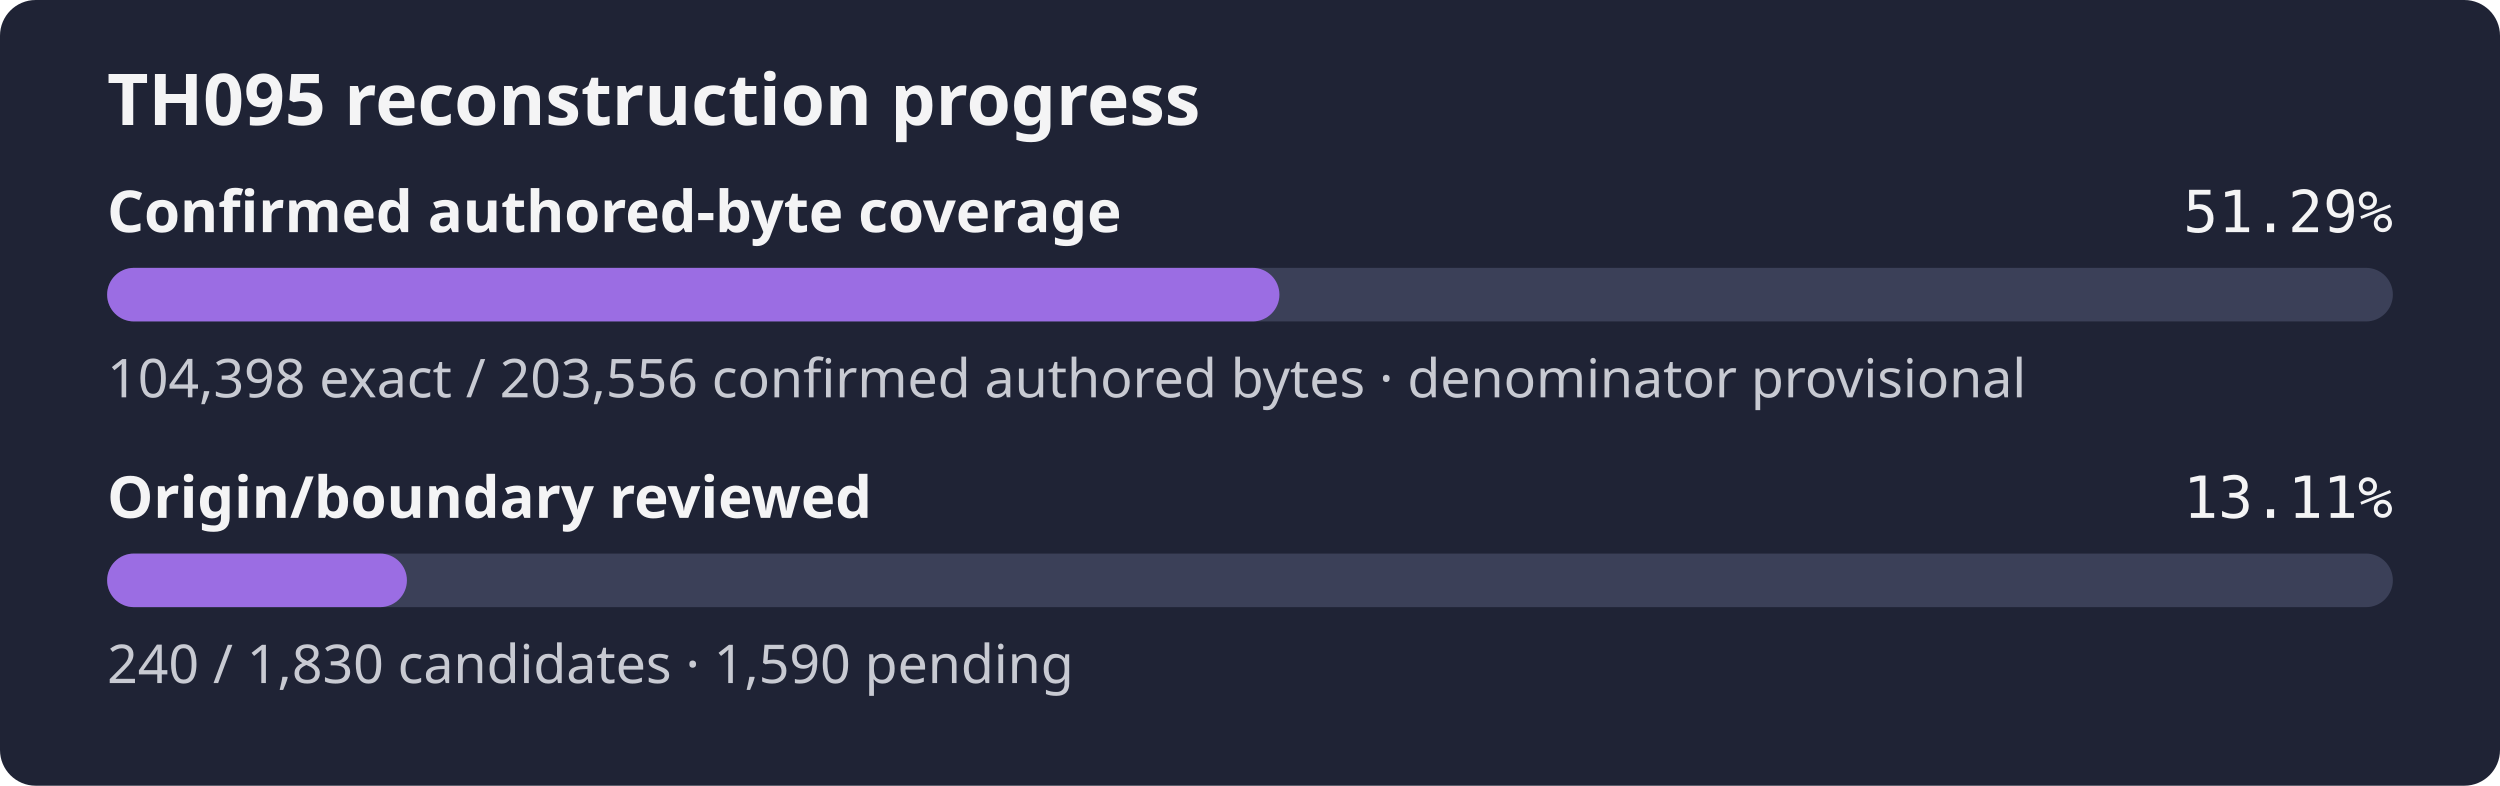
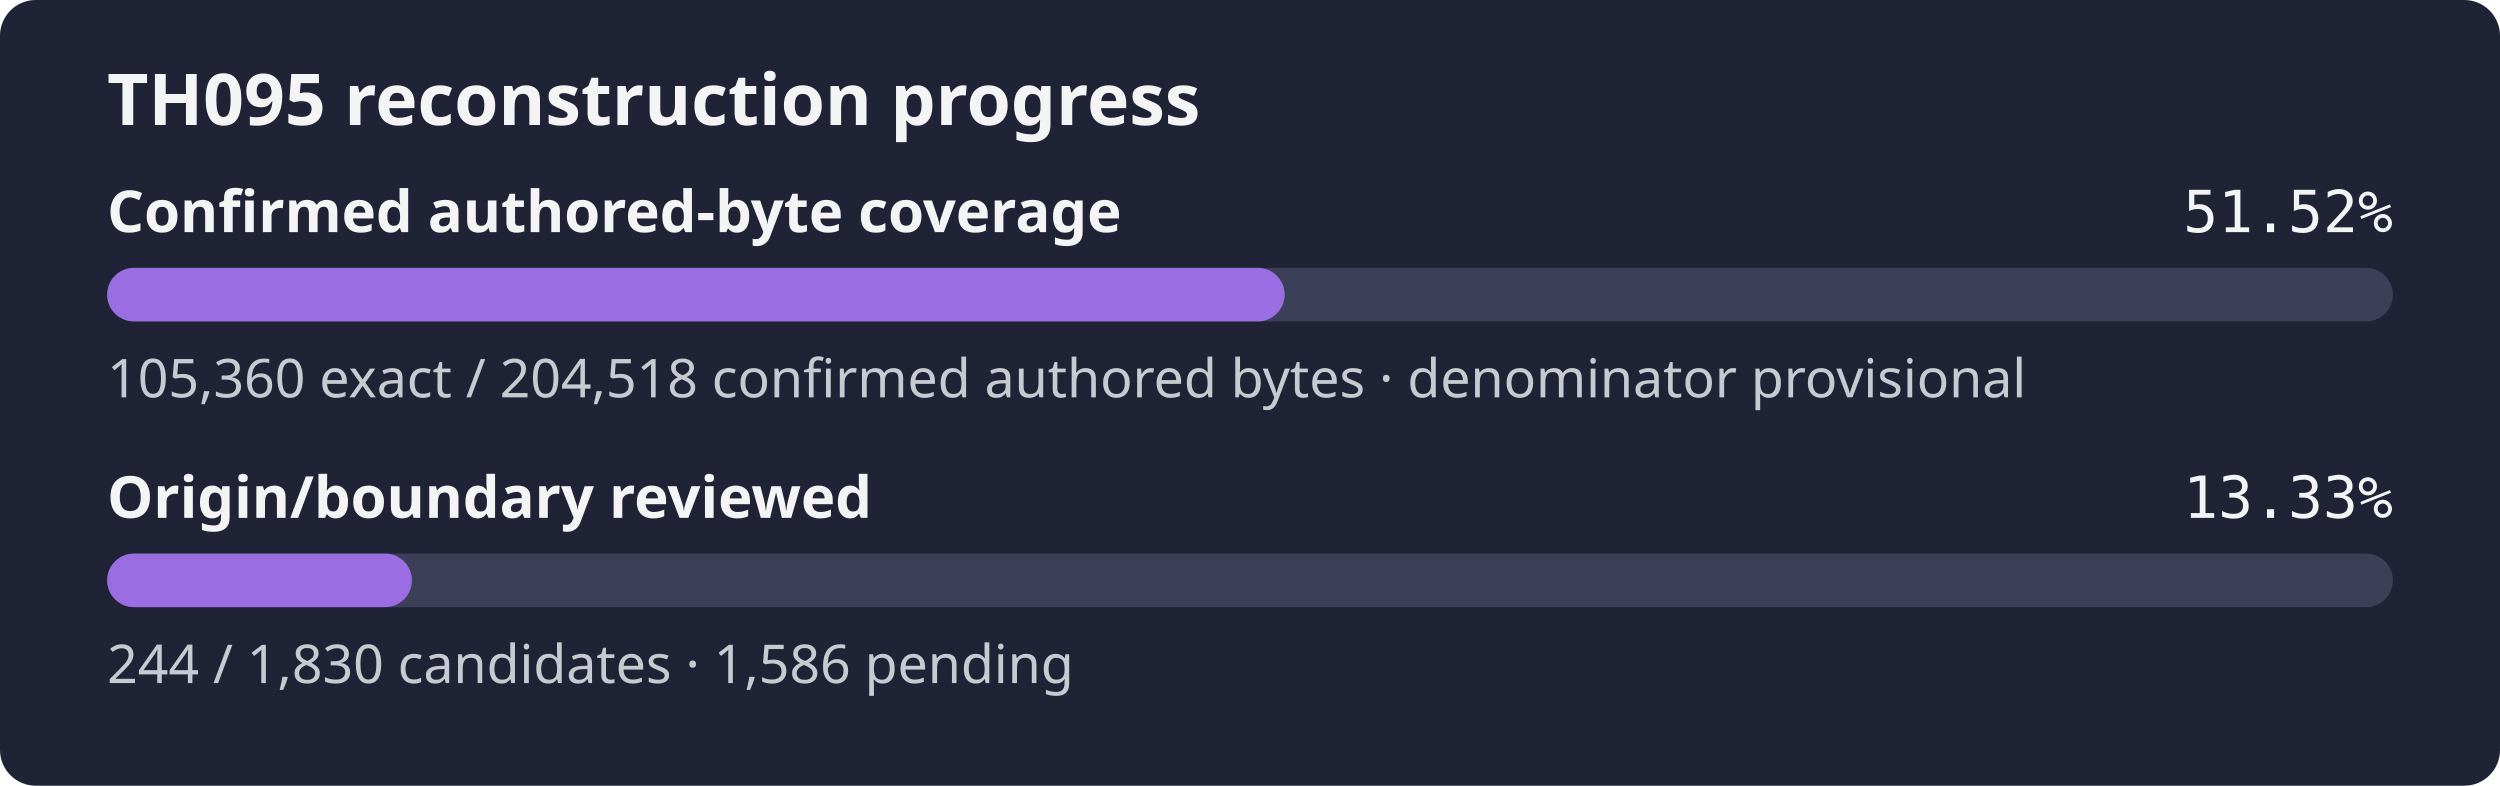
- <svg xmlns="http://www.w3.org/2000/svg" width="560" height="176" role="img" aria-label="TH095 reconstruction progress: 51.29% of the confirmed authored-byte set is exact, origin review 13.11%">
+ <svg xmlns="http://www.w3.org/2000/svg" width="560" height="176" role="img" aria-label="TH095 reconstruction progress: 51.52% of the confirmed authored-byte set is exact, origin review 13.33%">
  <rect width="560" height="176" rx="8" fill="#1f2335" />
  <text x="24" y="28" fill="#f4f4f5" font-family="sans-serif" font-size="16" font-weight="600">TH095 reconstruction progress</text>
  <text x="24" y="52" fill="#f4f4f5" font-family="sans-serif" font-size="13" font-weight="600">Confirmed authored-byte coverage</text>
-   <text x="536" y="52" fill="#f4f4f5" text-anchor="end" font-family="monospace" font-size="13">51.29%</text>
+   <text x="536" y="52" fill="#f4f4f5" text-anchor="end" font-family="monospace" font-size="13">51.52%</text>
  <rect x="24" y="60" width="512" height="12" rx="6" fill="#3b4058" />
-   <rect x="24" y="60" width="262.59" height="12" rx="6" fill="#9b6de3" />
-   <text x="24" y="89" fill="#c8cad2" font-family="sans-serif" font-size="12">104,398 exact / 203,556 confirmed authored bytes · denominator provisional</text>
+   <rect x="24" y="60" width="263.76" height="12" rx="6" fill="#9b6de3" />
+   <text x="24" y="89" fill="#c8cad2" font-family="sans-serif" font-size="12">105,360 exact / 204,518 confirmed authored bytes · denominator provisional</text>
  <text x="24" y="116" fill="#f4f4f5" font-family="sans-serif" font-size="13" font-weight="600">Origin/boundary reviewed</text>
-   <text x="536" y="116" fill="#f4f4f5" text-anchor="end" font-family="monospace" font-size="13">13.11%</text>
+   <text x="536" y="116" fill="#f4f4f5" text-anchor="end" font-family="monospace" font-size="13">13.33%</text>
  <rect x="24" y="124" width="512" height="12" rx="6" fill="#3b4058" />
-   <rect x="24" y="124" width="67.15" height="12" rx="6" fill="#9b6de3" />
-   <text x="24" y="153" fill="#c8cad2" font-family="sans-serif" font-size="12">240 / 1,830 candidates · 1,590 pending</text>
+   <rect x="24" y="124" width="68.27" height="12" rx="6" fill="#9b6de3" />
+   <text x="24" y="153" fill="#c8cad2" font-family="sans-serif" font-size="12">244 / 1,830 candidates · 1,586 pending</text>
</svg>
